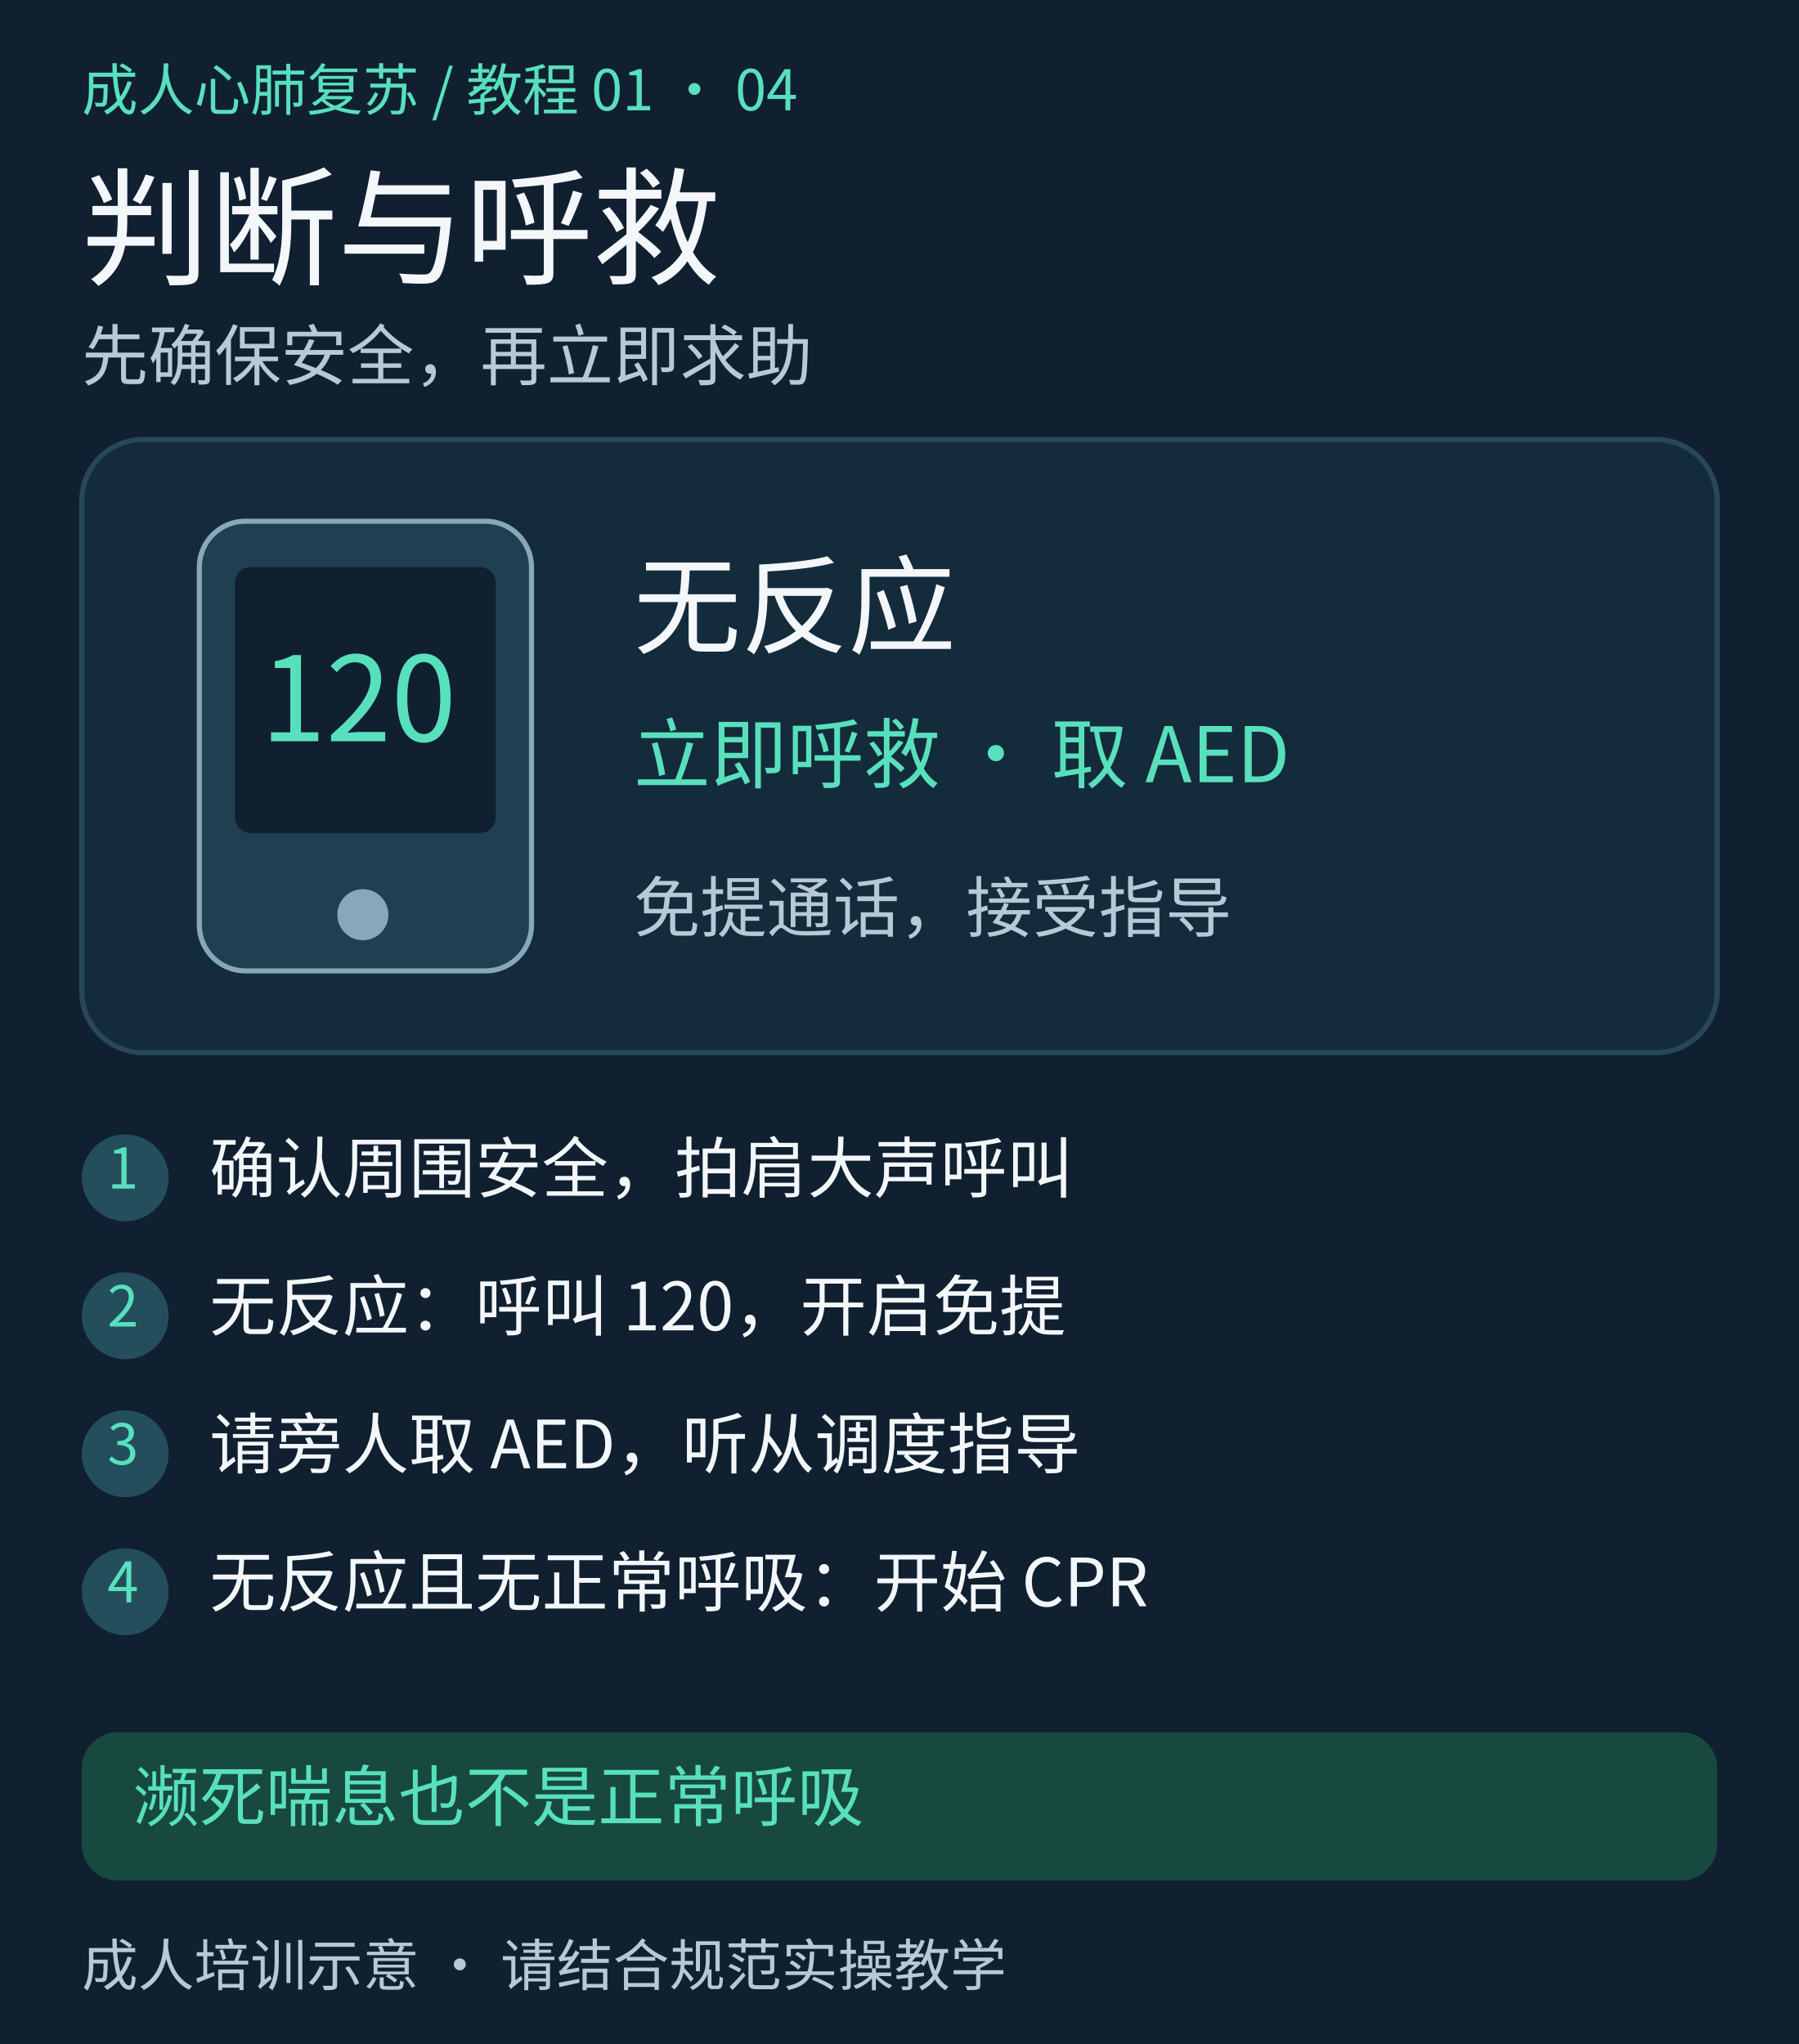
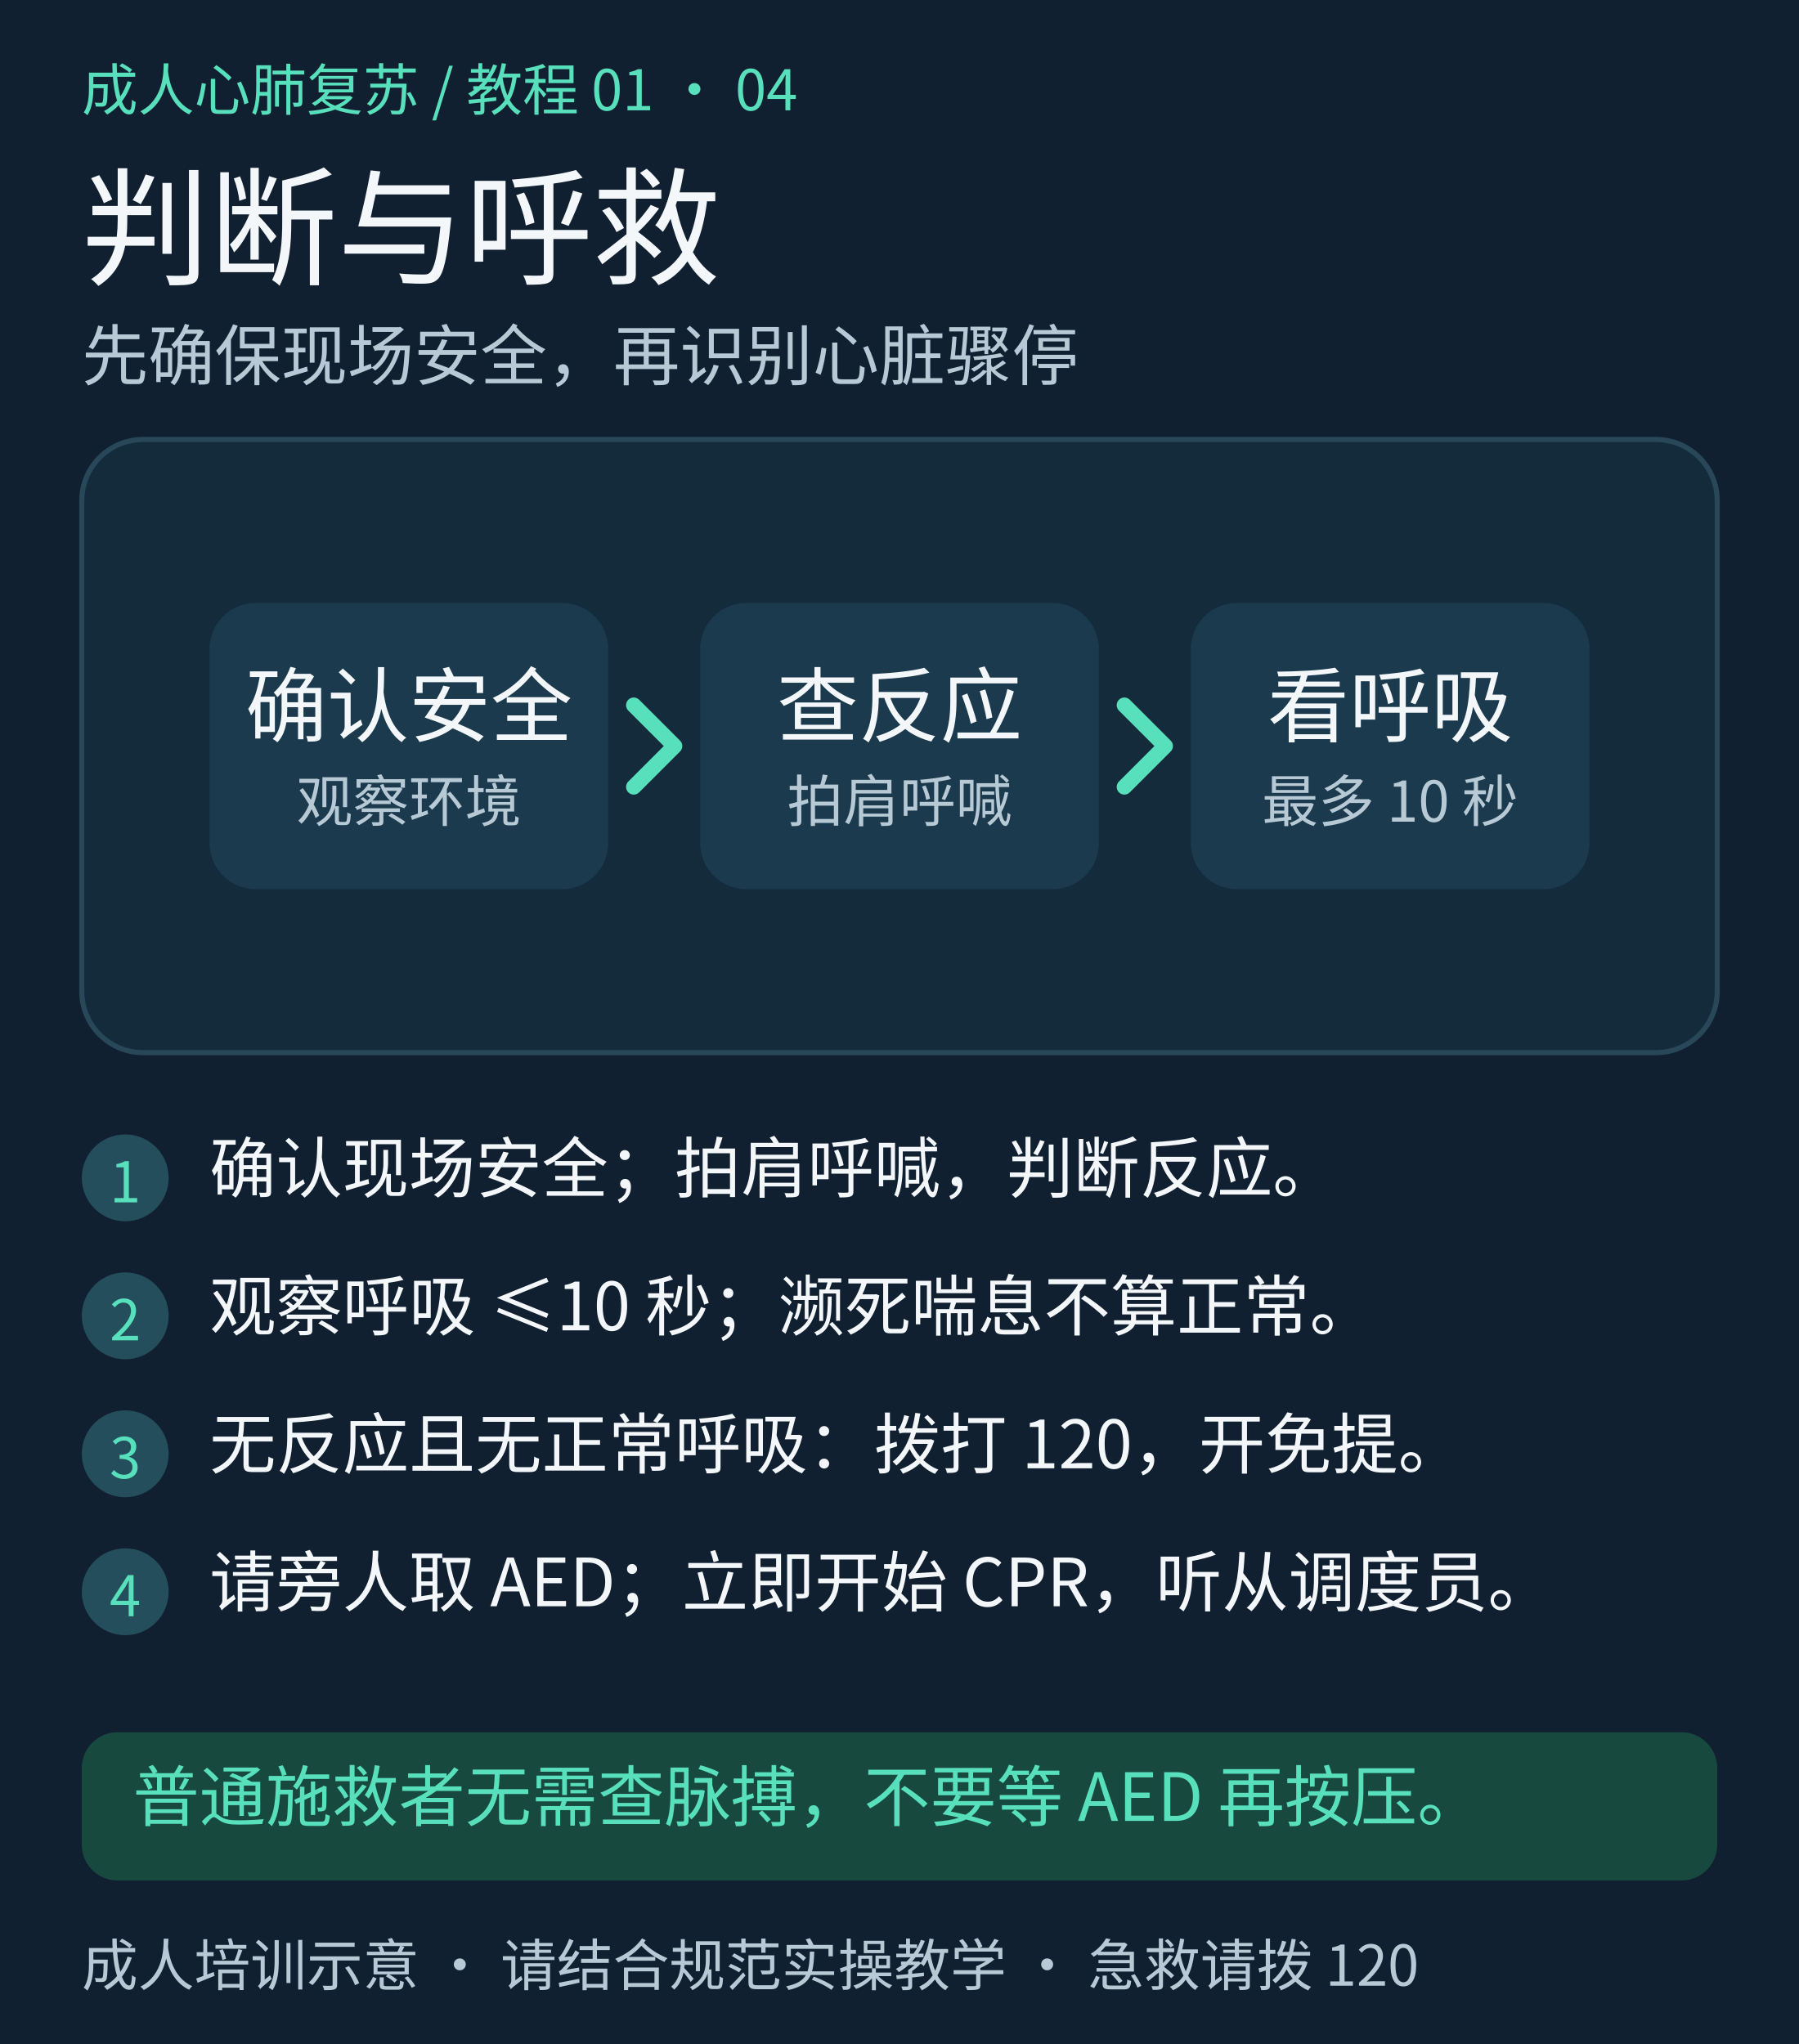
<svg xmlns="http://www.w3.org/2000/svg" width="1056" height="1200" viewBox="0 0 352 400">
  <rect width="352" height="400" fill="#102030" />
  <text x="16" y="12" dominant-baseline="text-before-edge" font-family="Noto Sans CJK SC,Microsoft YaHei,sans-serif" font-size="11" fill="#58e0bc">成人心肺复苏  /  教程 01 · 04</text>
  <text x="16" y="32" dominant-baseline="text-before-edge" font-family="Noto Sans CJK SC,Microsoft YaHei,sans-serif" font-size="25" fill="#f3f7fa">判断与呼救</text>
-   <text x="16" y="63" dominant-baseline="text-before-edge" font-family="Noto Sans CJK SC,Microsoft YaHei,sans-serif" font-size="13" fill="#b6c9d5">先确保安全，再立即求助</text>
+   <text x="16" y="63" dominant-baseline="text-before-edge" font-family="Noto Sans CJK SC,Microsoft YaHei,sans-serif" font-size="13" fill="#b6c9d5">先确保现场安全，再识别心脏骤停</text>
  <rect x="16" y="86" width="320" height="120" rx="12" fill="#142b3b" stroke="#284859" />
-   <rect x="39" y="102" width="65" height="88" rx="9" fill="#203f50" stroke="#87a8b9" />
-   <rect x="46" y="111" width="51" height="52" rx="3" fill="#102030" stroke="none" />
-   <text x="51" y="125" dominant-baseline="text-before-edge" font-family="Noto Sans CJK SC,Microsoft YaHei,sans-serif" font-size="23" fill="#58e0bc">120</text>
-   <ellipse cx="71.0" cy="179.0" rx="5.0" ry="5.0" fill="#87a8b9" stroke="none" />
-   <text x="124" y="108" dominant-baseline="text-before-edge" font-family="Noto Sans CJK SC,Microsoft YaHei,sans-serif" font-size="21" fill="#f3f7fa">无反应</text>
-   <text x="124" y="140" dominant-baseline="text-before-edge" font-family="Noto Sans CJK SC,Microsoft YaHei,sans-serif" font-size="15" fill="#58e0bc">立即呼救 · 取 AED</text>
-   <text x="124" y="171" dominant-baseline="text-before-edge" font-family="Noto Sans CJK SC,Microsoft YaHei,sans-serif" font-size="13" fill="#b6c9d5">免提通话，接受指导</text>
+   <rect x="41" y="118" width="78" height="56" rx="9" fill="#1b3a4d" stroke="none" />
+   <text x="80" y="137" text-anchor="middle" dominant-baseline="central" font-family="Noto Sans CJK SC,Microsoft YaHei,sans-serif" font-size="16" fill="#f3f7fa">确认安全</text>
+   <text x="80" y="156" text-anchor="middle" dominant-baseline="central" font-family="Noto Sans CJK SC,Microsoft YaHei,sans-serif" font-size="11" fill="#b6c9d5">观察环境</text>
+   <rect x="137" y="118" width="78" height="56" rx="9" fill="#1b3a4d" stroke="none" />
+   <text x="176" y="137" text-anchor="middle" dominant-baseline="central" font-family="Noto Sans CJK SC,Microsoft YaHei,sans-serif" font-size="16" fill="#f3f7fa">查反应</text>
+   <text x="176" y="156" text-anchor="middle" dominant-baseline="central" font-family="Noto Sans CJK SC,Microsoft YaHei,sans-serif" font-size="11" fill="#b6c9d5">拍肩呼喊</text>
+   <rect x="233" y="118" width="78" height="56" rx="9" fill="#1b3a4d" stroke="none" />
+   <text x="272" y="137" text-anchor="middle" dominant-baseline="central" font-family="Noto Sans CJK SC,Microsoft YaHei,sans-serif" font-size="16" fill="#f3f7fa">看呼吸</text>
+   <text x="272" y="156" text-anchor="middle" dominant-baseline="central" font-family="Noto Sans CJK SC,Microsoft YaHei,sans-serif" font-size="11" fill="#b6c9d5">最多 10 秒</text>
+   <polyline points="124,138 132,146 124,154" fill="none" stroke="#58e0bc" stroke-width="3" stroke-linejoin="round" stroke-linecap="round" />
+   <polyline points="220,138 228,146 220,154" fill="none" stroke="#58e0bc" stroke-width="3" stroke-linejoin="round" stroke-linecap="round" />
  <ellipse cx="24.5" cy="230.5" rx="8.5" ry="8.5" fill="#244e5b" stroke="none" />
-   <text x="21" y="223" dominant-baseline="text-before-edge" font-family="Noto Sans CJK SC,Microsoft YaHei,sans-serif" font-size="11" fill="#58e0bc">1</text>
-   <text x="41" y="222" dominant-baseline="text-before-edge" font-family="Noto Sans CJK SC,Microsoft YaHei,sans-serif" font-size="13" fill="#f3f7fa">确认周围安全，拍肩大声呼叫</text>
+   <text x="24.5" y="230.5" text-anchor="middle" dominant-baseline="central" font-family="Noto Sans CJK SC,Microsoft YaHei,sans-serif" font-size="11" fill="#58e0bc">1</text>
+   <text x="41" y="222" dominant-baseline="text-before-edge" font-family="Noto Sans CJK SC,Microsoft YaHei,sans-serif" font-size="13" fill="#f3f7fa">确认现场安全；拍肩呼喊，判断反应。</text>
  <ellipse cx="24.5" cy="257.5" rx="8.5" ry="8.5" fill="#244e5b" stroke="none" />
-   <text x="21" y="250" dominant-baseline="text-before-edge" font-family="Noto Sans CJK SC,Microsoft YaHei,sans-serif" font-size="11" fill="#58e0bc">2</text>
-   <text x="41" y="249" dominant-baseline="text-before-edge" font-family="Noto Sans CJK SC,Microsoft YaHei,sans-serif" font-size="13" fill="#f3f7fa">无反应：呼叫 120，开启免提</text>
+   <text x="24.5" y="257.5" text-anchor="middle" dominant-baseline="central" font-family="Noto Sans CJK SC,Microsoft YaHei,sans-serif" font-size="11" fill="#58e0bc">2</text>
+   <text x="41" y="249" dominant-baseline="text-before-edge" font-family="Noto Sans CJK SC,Microsoft YaHei,sans-serif" font-size="13" fill="#f3f7fa">观察呼吸 ≤10 秒；濒死喘息不算正常。</text>
  <ellipse cx="24.5" cy="284.5" rx="8.5" ry="8.5" fill="#244e5b" stroke="none" />
-   <text x="21" y="277" dominant-baseline="text-before-edge" font-family="Noto Sans CJK SC,Microsoft YaHei,sans-serif" font-size="11" fill="#58e0bc">3</text>
-   <text x="41" y="276" dominant-baseline="text-before-edge" font-family="Noto Sans CJK SC,Microsoft YaHei,sans-serif" font-size="13" fill="#f3f7fa">请旁人取 AED，听从调度指导</text>
+   <text x="24.5" y="284.5" text-anchor="middle" dominant-baseline="central" font-family="Noto Sans CJK SC,Microsoft YaHei,sans-serif" font-size="11" fill="#58e0bc">3</text>
+   <text x="41" y="276" dominant-baseline="text-before-edge" font-family="Noto Sans CJK SC,Microsoft YaHei,sans-serif" font-size="13" fill="#f3f7fa">无反应且无正常呼吸：拨打 120，开免提。</text>
  <ellipse cx="24.5" cy="311.5" rx="8.5" ry="8.5" fill="#244e5b" stroke="none" />
-   <text x="21" y="304" dominant-baseline="text-before-edge" font-family="Noto Sans CJK SC,Microsoft YaHei,sans-serif" font-size="11" fill="#58e0bc">4</text>
-   <text x="41" y="303" dominant-baseline="text-before-edge" font-family="Noto Sans CJK SC,Microsoft YaHei,sans-serif" font-size="13" fill="#f3f7fa">无反应且无正常呼吸：开始 CPR</text>
+   <text x="24.5" y="311.5" text-anchor="middle" dominant-baseline="central" font-family="Noto Sans CJK SC,Microsoft YaHei,sans-serif" font-size="11" fill="#58e0bc">4</text>
+   <text x="41" y="303" dominant-baseline="text-before-edge" font-family="Noto Sans CJK SC,Microsoft YaHei,sans-serif" font-size="13" fill="#f3f7fa">请旁人取 AED；立即开始 CPR，听从调度员。</text>
  <rect x="16" y="339" width="320" height="29" rx="7" fill="#18493f" stroke="none" />
-   <text x="26" y="345" dominant-baseline="text-before-edge" font-family="Noto Sans CJK SC,Microsoft YaHei,sans-serif" font-size="13" fill="#58e0bc">濒死喘息也不是正常呼吸</text>
-   <text x="16" y="379" dominant-baseline="text-before-edge" font-family="Noto Sans CJK SC,Microsoft YaHei,sans-serif" font-size="11" fill="#b6c9d5">成人培训示意 · 请结合规范实操教学</text>
+   <text x="26" y="345" dominant-baseline="text-before-edge" font-family="Noto Sans CJK SC,Microsoft YaHei,sans-serif" font-size="13" fill="#58e0bc">普通施救者无需查脉搏，不要等 AED 再按压。</text>
+   <text x="16" y="379" dominant-baseline="text-before-edge" font-family="Noto Sans CJK SC,Microsoft YaHei,sans-serif" font-size="11" fill="#b6c9d5">成人培训示意 · 请结合规范实操教学 · 急救请拨 120</text>
</svg>
